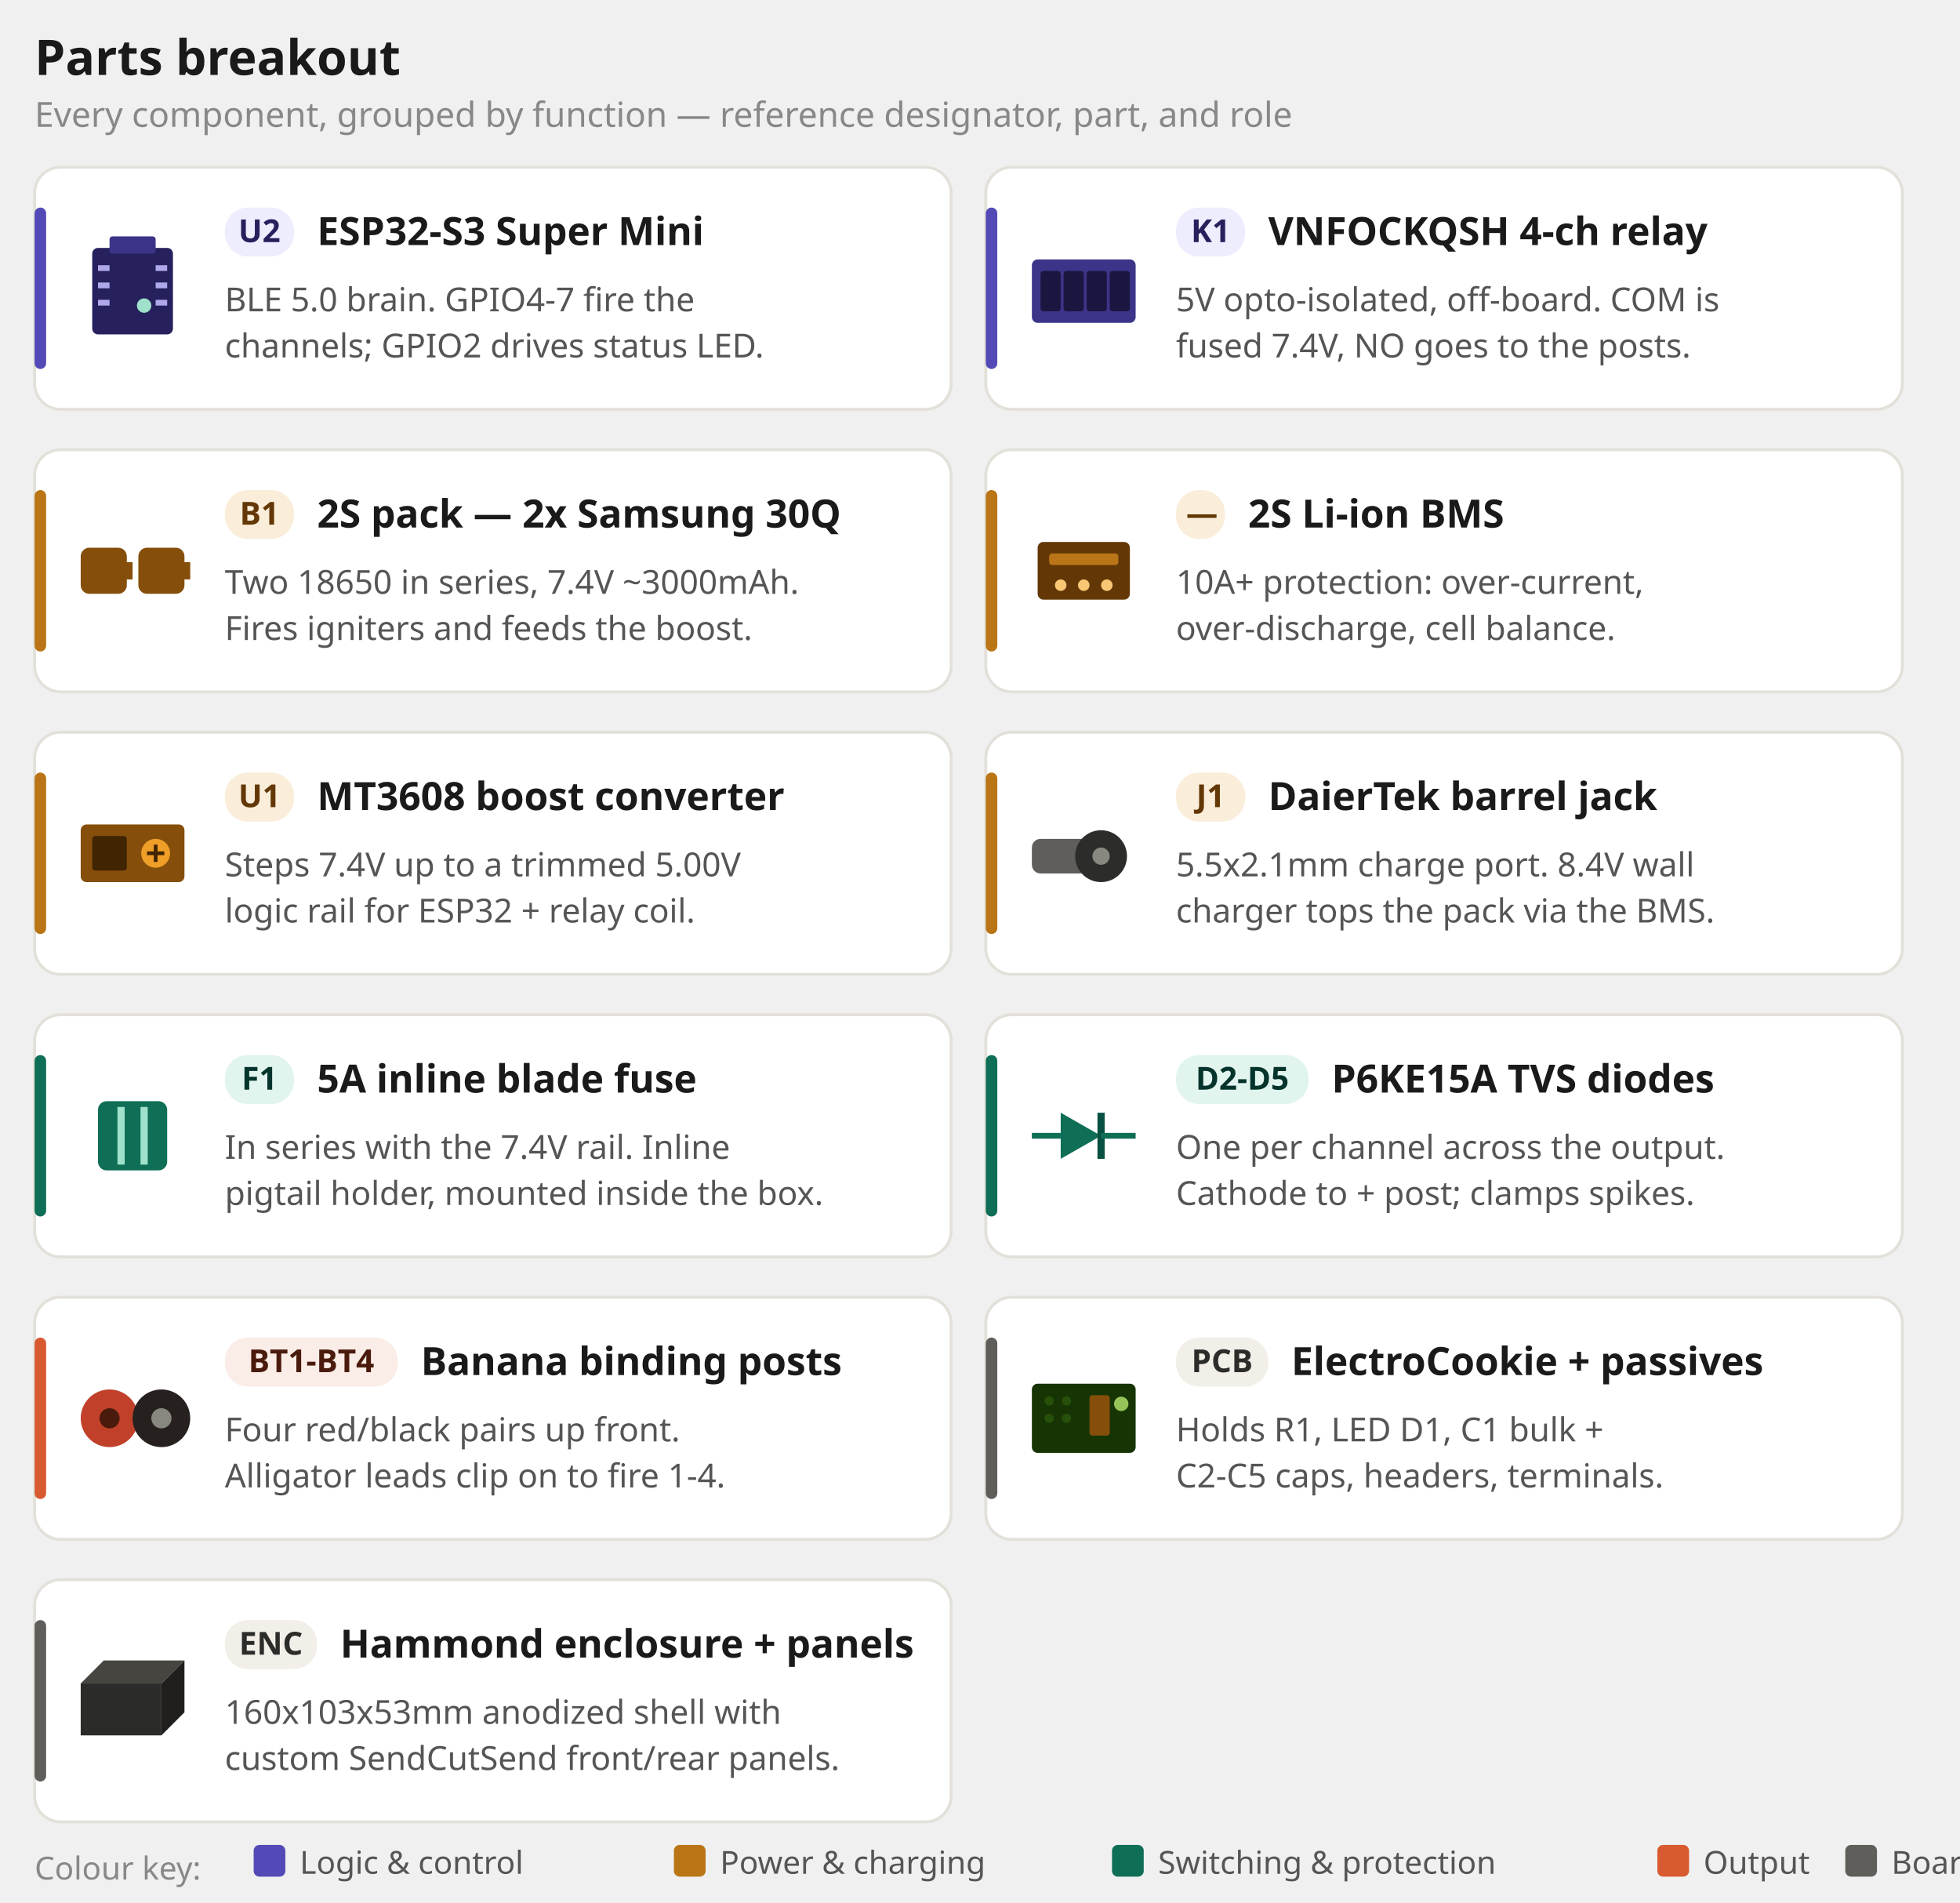
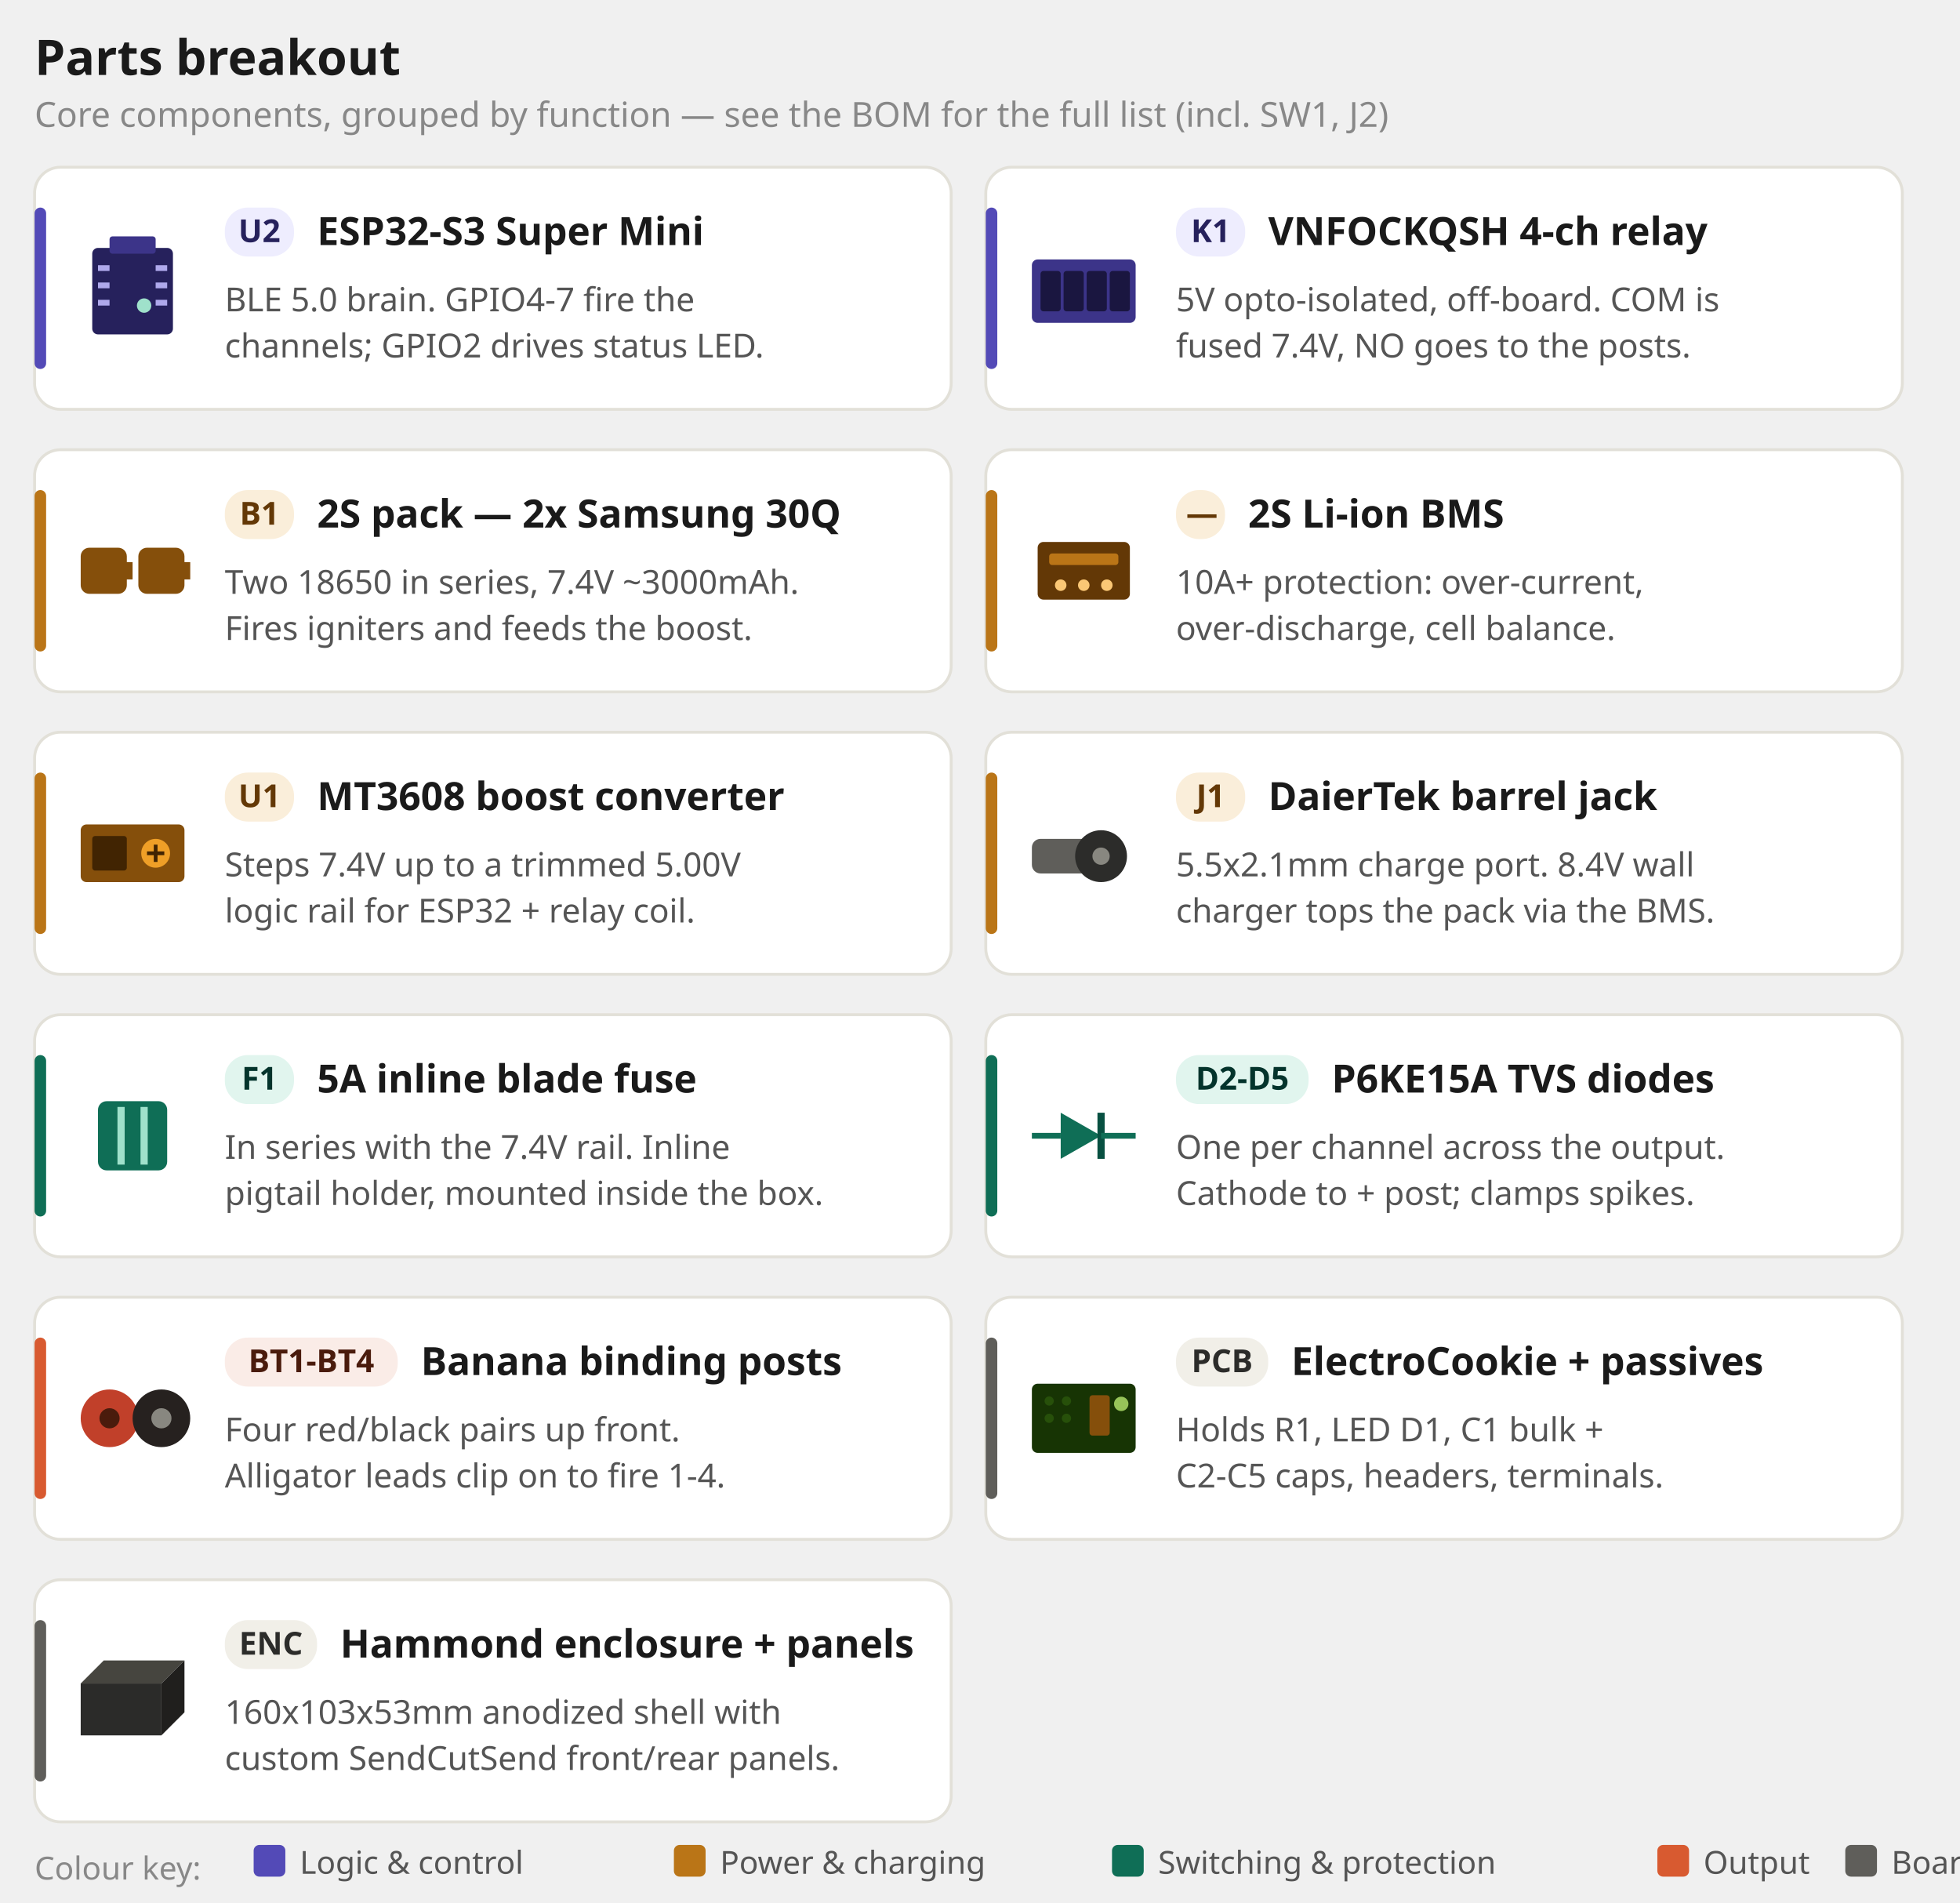
<svg xmlns="http://www.w3.org/2000/svg" width="680" viewBox="0 0 680 660" font-family="sans-serif" role="img">
  <text x="12" y="26" font-size="17" font-weight="600" fill="#1a1a1a">Parts breakout</text>
-   <text x="12" y="44" font-size="12" fill="#888">Every component, grouped by function — reference designator, part, and role</text>
+   <text x="12" y="44" font-size="12" fill="#888">Core components, grouped by function — see the BOM for the full list (incl. SW1, J2)</text>
  <rect x="12" y="58" width="318" height="84" rx="9" fill="#ffffff" stroke="#e2e0d8" stroke-width="1" />
  <rect x="12" y="72" width="4" height="56" rx="2" fill="#534ab7" />
  <g>
    <rect x="32" y="86" width="28" height="30" rx="2" fill="#26215C" />
    <rect x="38" y="82" width="16" height="6" rx="1" fill="#3C3489" />
    <g fill="#AFA9EC">
      <rect x="34" y="92" width="4" height="2" />
      <rect x="34" y="98" width="4" height="2" />
      <rect x="34" y="104" width="4" height="2" />
      <rect x="54" y="92" width="4" height="2" />
      <rect x="54" y="98" width="4" height="2" />
      <rect x="54" y="104" width="4" height="2" />
    </g>
    <circle cx="50" cy="106" r="2.5" fill="#9FE1CB" />
  </g>
  <rect x="78" y="72" width="24" height="17" rx="8" fill="#EEEDFE" />
  <text x="90" y="84" text-anchor="middle" font-size="11" font-weight="600" fill="#26215C">U2</text>
  <text x="110" y="85" font-size="13.5" font-weight="600" fill="#1a1a1a">ESP32-S3 Super Mini</text>
  <text x="78" y="108" font-size="11.5" fill="#555">BLE 5.0 brain. GPIO4-7 fire the</text>
  <text x="78" y="124" font-size="11.5" fill="#555">channels; GPIO2 drives status LED.</text>
  <rect x="342" y="58" width="318" height="84" rx="9" fill="#ffffff" stroke="#e2e0d8" stroke-width="1" />
  <rect x="342" y="72" width="4" height="56" rx="2" fill="#534ab7" />
  <g>
    <rect x="358" y="90" width="36" height="22" rx="2" fill="#3C3489" />
    <g fill="#1a1640">
      <rect x="361" y="94" width="7" height="14" rx="1" />
      <rect x="369" y="94" width="7" height="14" rx="1" />
      <rect x="377" y="94" width="7" height="14" rx="1" />
      <rect x="385" y="94" width="7" height="14" rx="1" />
    </g>
  </g>
  <rect x="408" y="72" width="24" height="17" rx="8" fill="#EEEDFE" />
  <text x="420" y="84" text-anchor="middle" font-size="11" font-weight="600" fill="#26215C">K1</text>
  <text x="440" y="85" font-size="13.5" font-weight="600" fill="#1a1a1a">VNFOCKQSH 4-ch relay</text>
  <text x="408" y="108" font-size="11.5" fill="#555">5V opto-isolated, off-board. COM is</text>
  <text x="408" y="124" font-size="11.5" fill="#555">fused 7.4V, NO goes to the posts.</text>
  <rect x="12" y="156" width="318" height="84" rx="9" fill="#ffffff" stroke="#e2e0d8" stroke-width="1" />
  <rect x="12" y="170" width="4" height="56" rx="2" fill="#BA7517" />
  <g fill="#854F0B">
    <rect x="28" y="190" width="16" height="16" rx="3" />
    <rect x="43" y="195" width="3" height="6" />
    <rect x="48" y="190" width="16" height="16" rx="3" />
    <rect x="63" y="195" width="3" height="6" />
  </g>
  <rect x="78" y="170" width="24" height="17" rx="8" fill="#FAEEDA" />
  <text x="90" y="182" text-anchor="middle" font-size="11" font-weight="600" fill="#633806">B1</text>
  <text x="110" y="183" font-size="13.5" font-weight="600" fill="#1a1a1a">2S pack — 2x Samsung 30Q</text>
  <text x="78" y="206" font-size="11.5" fill="#555">Two 18650 in series, 7.4V ~3000mAh.</text>
  <text x="78" y="222" font-size="11.5" fill="#555">Fires igniters and feeds the boost.</text>
  <rect x="342" y="156" width="318" height="84" rx="9" fill="#ffffff" stroke="#e2e0d8" stroke-width="1" />
  <rect x="342" y="170" width="4" height="56" rx="2" fill="#BA7517" />
  <g>
    <rect x="360" y="188" width="32" height="20" rx="2" fill="#633806" />
    <rect x="364" y="192" width="24" height="4" rx="1" fill="#BA7517" />
    <circle cx="368" cy="203" r="2" fill="#FAC775" />
    <circle cx="376" cy="203" r="2" fill="#FAC775" />
    <circle cx="384" cy="203" r="2" fill="#FAC775" />
  </g>
  <rect x="408" y="170" width="17" height="17" rx="8" fill="#FAEEDA" />
  <text x="417" y="182" text-anchor="middle" font-size="11" font-weight="600" fill="#633806">—</text>
  <text x="433" y="183" font-size="13.5" font-weight="600" fill="#1a1a1a">2S Li-ion BMS</text>
  <text x="408" y="206" font-size="11.5" fill="#555">10A+ protection: over-current,</text>
  <text x="408" y="222" font-size="11.5" fill="#555">over-discharge, cell balance.</text>
  <rect x="12" y="254" width="318" height="84" rx="9" fill="#ffffff" stroke="#e2e0d8" stroke-width="1" />
  <rect x="12" y="268" width="4" height="56" rx="2" fill="#BA7517" />
  <g>
    <rect x="28" y="286" width="36" height="20" rx="2" fill="#854F0B" />
    <rect x="32" y="290" width="12" height="12" rx="1" fill="#412402" />
    <circle cx="54" cy="296" r="5" fill="#EF9F27" />
    <path d="M54 293 v6 M51 296 h6" stroke="#412402" stroke-width="1.3" />
  </g>
  <rect x="78" y="268" width="24" height="17" rx="8" fill="#FAEEDA" />
  <text x="90" y="280" text-anchor="middle" font-size="11" font-weight="600" fill="#633806">U1</text>
  <text x="110" y="281" font-size="13.5" font-weight="600" fill="#1a1a1a">MT3608 boost converter</text>
  <text x="78" y="304" font-size="11.5" fill="#555">Steps 7.4V up to a trimmed 5.00V</text>
  <text x="78" y="320" font-size="11.5" fill="#555">logic rail for ESP32 + relay coil.</text>
  <rect x="342" y="254" width="318" height="84" rx="9" fill="#ffffff" stroke="#e2e0d8" stroke-width="1" />
  <rect x="342" y="268" width="4" height="56" rx="2" fill="#BA7517" />
  <g>
    <rect x="358" y="291" width="22" height="12" rx="3" fill="#5F5E5A" />
    <circle cx="382" cy="297" r="9" fill="#2C2C2A" />
    <circle cx="382" cy="297" r="3" fill="#888780" />
  </g>
  <rect x="408" y="268" width="24" height="17" rx="8" fill="#FAEEDA" />
  <text x="420" y="280" text-anchor="middle" font-size="11" font-weight="600" fill="#633806">J1</text>
  <text x="440" y="281" font-size="13.5" font-weight="600" fill="#1a1a1a">DaierTek barrel jack</text>
  <text x="408" y="304" font-size="11.5" fill="#555">5.5x2.1mm charge port. 8.4V wall</text>
  <text x="408" y="320" font-size="11.5" fill="#555">charger tops the pack via the BMS.</text>
  <rect x="12" y="352" width="318" height="84" rx="9" fill="#ffffff" stroke="#e2e0d8" stroke-width="1" />
  <rect x="12" y="366" width="4" height="56" rx="2" fill="#0f6e56" />
  <g>
    <rect x="34" y="382" width="24" height="24" rx="3" fill="#0F6E56" />
    <path d="M42 384 v20 M50 384 v20" stroke="#9FE1CB" stroke-width="2.5" />
  </g>
  <rect x="78" y="366" width="24" height="17" rx="8" fill="#E1F5EE" />
  <text x="90" y="378" text-anchor="middle" font-size="11" font-weight="600" fill="#04342C">F1</text>
  <text x="110" y="379" font-size="13.5" font-weight="600" fill="#1a1a1a">5A inline blade fuse</text>
  <text x="78" y="402" font-size="11.5" fill="#555">In series with the 7.4V rail. Inline</text>
  <text x="78" y="418" font-size="11.5" fill="#555">pigtail holder, mounted inside the box.</text>
  <rect x="342" y="352" width="318" height="84" rx="9" fill="#ffffff" stroke="#e2e0d8" stroke-width="1" />
  <rect x="342" y="366" width="4" height="56" rx="2" fill="#0f6e56" />
  <g>
    <line x1="358" y1="394" x2="368" y2="394" stroke="#0F6E56" stroke-width="2" />
    <polygon points="368,386 368,402 382,394" fill="#0F6E56" />
    <line x1="382" y1="386" x2="382" y2="402" stroke="#085041" stroke-width="2.5" />
    <line x1="382" y1="394" x2="394" y2="394" stroke="#0F6E56" stroke-width="2" />
  </g>
  <rect x="408" y="366" width="46" height="17" rx="8" fill="#E1F5EE" />
  <text x="431" y="378" text-anchor="middle" font-size="11" font-weight="600" fill="#04342C">D2-D5</text>
  <text x="462" y="379" font-size="13.5" font-weight="600" fill="#1a1a1a">P6KE15A TVS diodes</text>
  <text x="408" y="402" font-size="11.5" fill="#555">One per channel across the output.</text>
  <text x="408" y="418" font-size="11.5" fill="#555">Cathode to + post; clamps spikes.</text>
  <rect x="12" y="450" width="318" height="84" rx="9" fill="#ffffff" stroke="#e2e0d8" stroke-width="1" />
  <rect x="12" y="464" width="4" height="56" rx="2" fill="#D85A30" />
  <g>
    <circle cx="38" cy="492" r="10" fill="#C1402A" />
    <circle cx="38" cy="492" r="3.5" fill="#4A1B0C" />
    <circle cx="56" cy="492" r="10" fill="#26211f" />
    <circle cx="56" cy="492" r="3.5" fill="#888780" />
  </g>
  <rect x="78" y="464" width="60" height="17" rx="8" fill="#FAECE7" />
  <text x="108" y="476" text-anchor="middle" font-size="11" font-weight="600" fill="#4A1B0C">BT1-BT4</text>
  <text x="146" y="477" font-size="13.5" font-weight="600" fill="#1a1a1a">Banana binding posts</text>
  <text x="78" y="500" font-size="11.5" fill="#555">Four red/black pairs up front.</text>
  <text x="78" y="516" font-size="11.5" fill="#555">Alligator leads clip on to fire 1-4.</text>
  <rect x="342" y="450" width="318" height="84" rx="9" fill="#ffffff" stroke="#e2e0d8" stroke-width="1" />
  <rect x="342" y="464" width="4" height="56" rx="2" fill="#5F5E5A" />
  <g>
    <rect x="358" y="480" width="36" height="24" rx="2" fill="#173404" />
    <g fill="#27500A">
      <circle cx="364" cy="486" r="1.6" />
      <circle cx="370" cy="486" r="1.6" />
      <circle cx="364" cy="492" r="1.6" />
      <circle cx="370" cy="492" r="1.6" />
    </g>
    <rect x="378" y="484" width="7" height="14" rx="1" fill="#854F0B" />
    <circle cx="389" cy="487" r="2.5" fill="#97C459" />
  </g>
  <rect x="408" y="464" width="32" height="17" rx="8" fill="#F1EFE8" />
  <text x="424" y="476" text-anchor="middle" font-size="11" font-weight="600" fill="#2C2C2A">PCB</text>
  <text x="448" y="477" font-size="13.5" font-weight="600" fill="#1a1a1a">ElectroCookie + passives</text>
  <text x="408" y="500" font-size="11.5" fill="#555">Holds R1, LED D1, C1 bulk +</text>
  <text x="408" y="516" font-size="11.5" fill="#555">C2-C5 caps, headers, terminals.</text>
  <rect x="12" y="548" width="318" height="84" rx="9" fill="#ffffff" stroke="#e2e0d8" stroke-width="1" />
  <rect x="12" y="562" width="4" height="56" rx="2" fill="#5F5E5A" />
  <g>
    <polygon points="28,584 56,584 64,576 36,576" fill="#46453f" />
    <polygon points="56,584 56,602 64,594 64,576" fill="#201f1d" />
    <rect x="28" y="584" width="28" height="18" fill="#2b2b29" />
  </g>
  <rect x="78" y="562" width="32" height="17" rx="8" fill="#F1EFE8" />
  <text x="94" y="574" text-anchor="middle" font-size="11" font-weight="600" fill="#2C2C2A">ENC</text>
  <text x="118" y="575" font-size="13.5" font-weight="600" fill="#1a1a1a">Hammond enclosure + panels</text>
  <text x="78" y="598" font-size="11.5" fill="#555">160x103x53mm anodized shell with</text>
  <text x="78" y="614" font-size="11.5" fill="#555">custom SendCutSend front/rear panels.</text>
  <text x="12" y="652" font-size="11" fill="#888">Colour key:</text>
  <rect x="88" y="640" width="11" height="11" rx="2" fill="#534ab7" />
  <text x="104" y="650" font-size="11" fill="#555">Logic &amp; control</text>
  <rect x="233.8" y="640" width="11" height="11" rx="2" fill="#BA7517" />
  <text x="249.8" y="650" font-size="11" fill="#555">Power &amp; charging</text>
  <rect x="385.8" y="640" width="11" height="11" rx="2" fill="#0f6e56" />
  <text x="401.8" y="650" font-size="11" fill="#555">Switching &amp; protection</text>
  <rect x="575.0" y="640" width="11" height="11" rx="2" fill="#D85A30" />
  <text x="591.0" y="650" font-size="11" fill="#555">Output</text>
  <rect x="640.2" y="640" width="11" height="11" rx="2" fill="#5F5E5A" />
  <text x="656.2" y="650" font-size="11" fill="#555">Board &amp; structure</text>
</svg>
